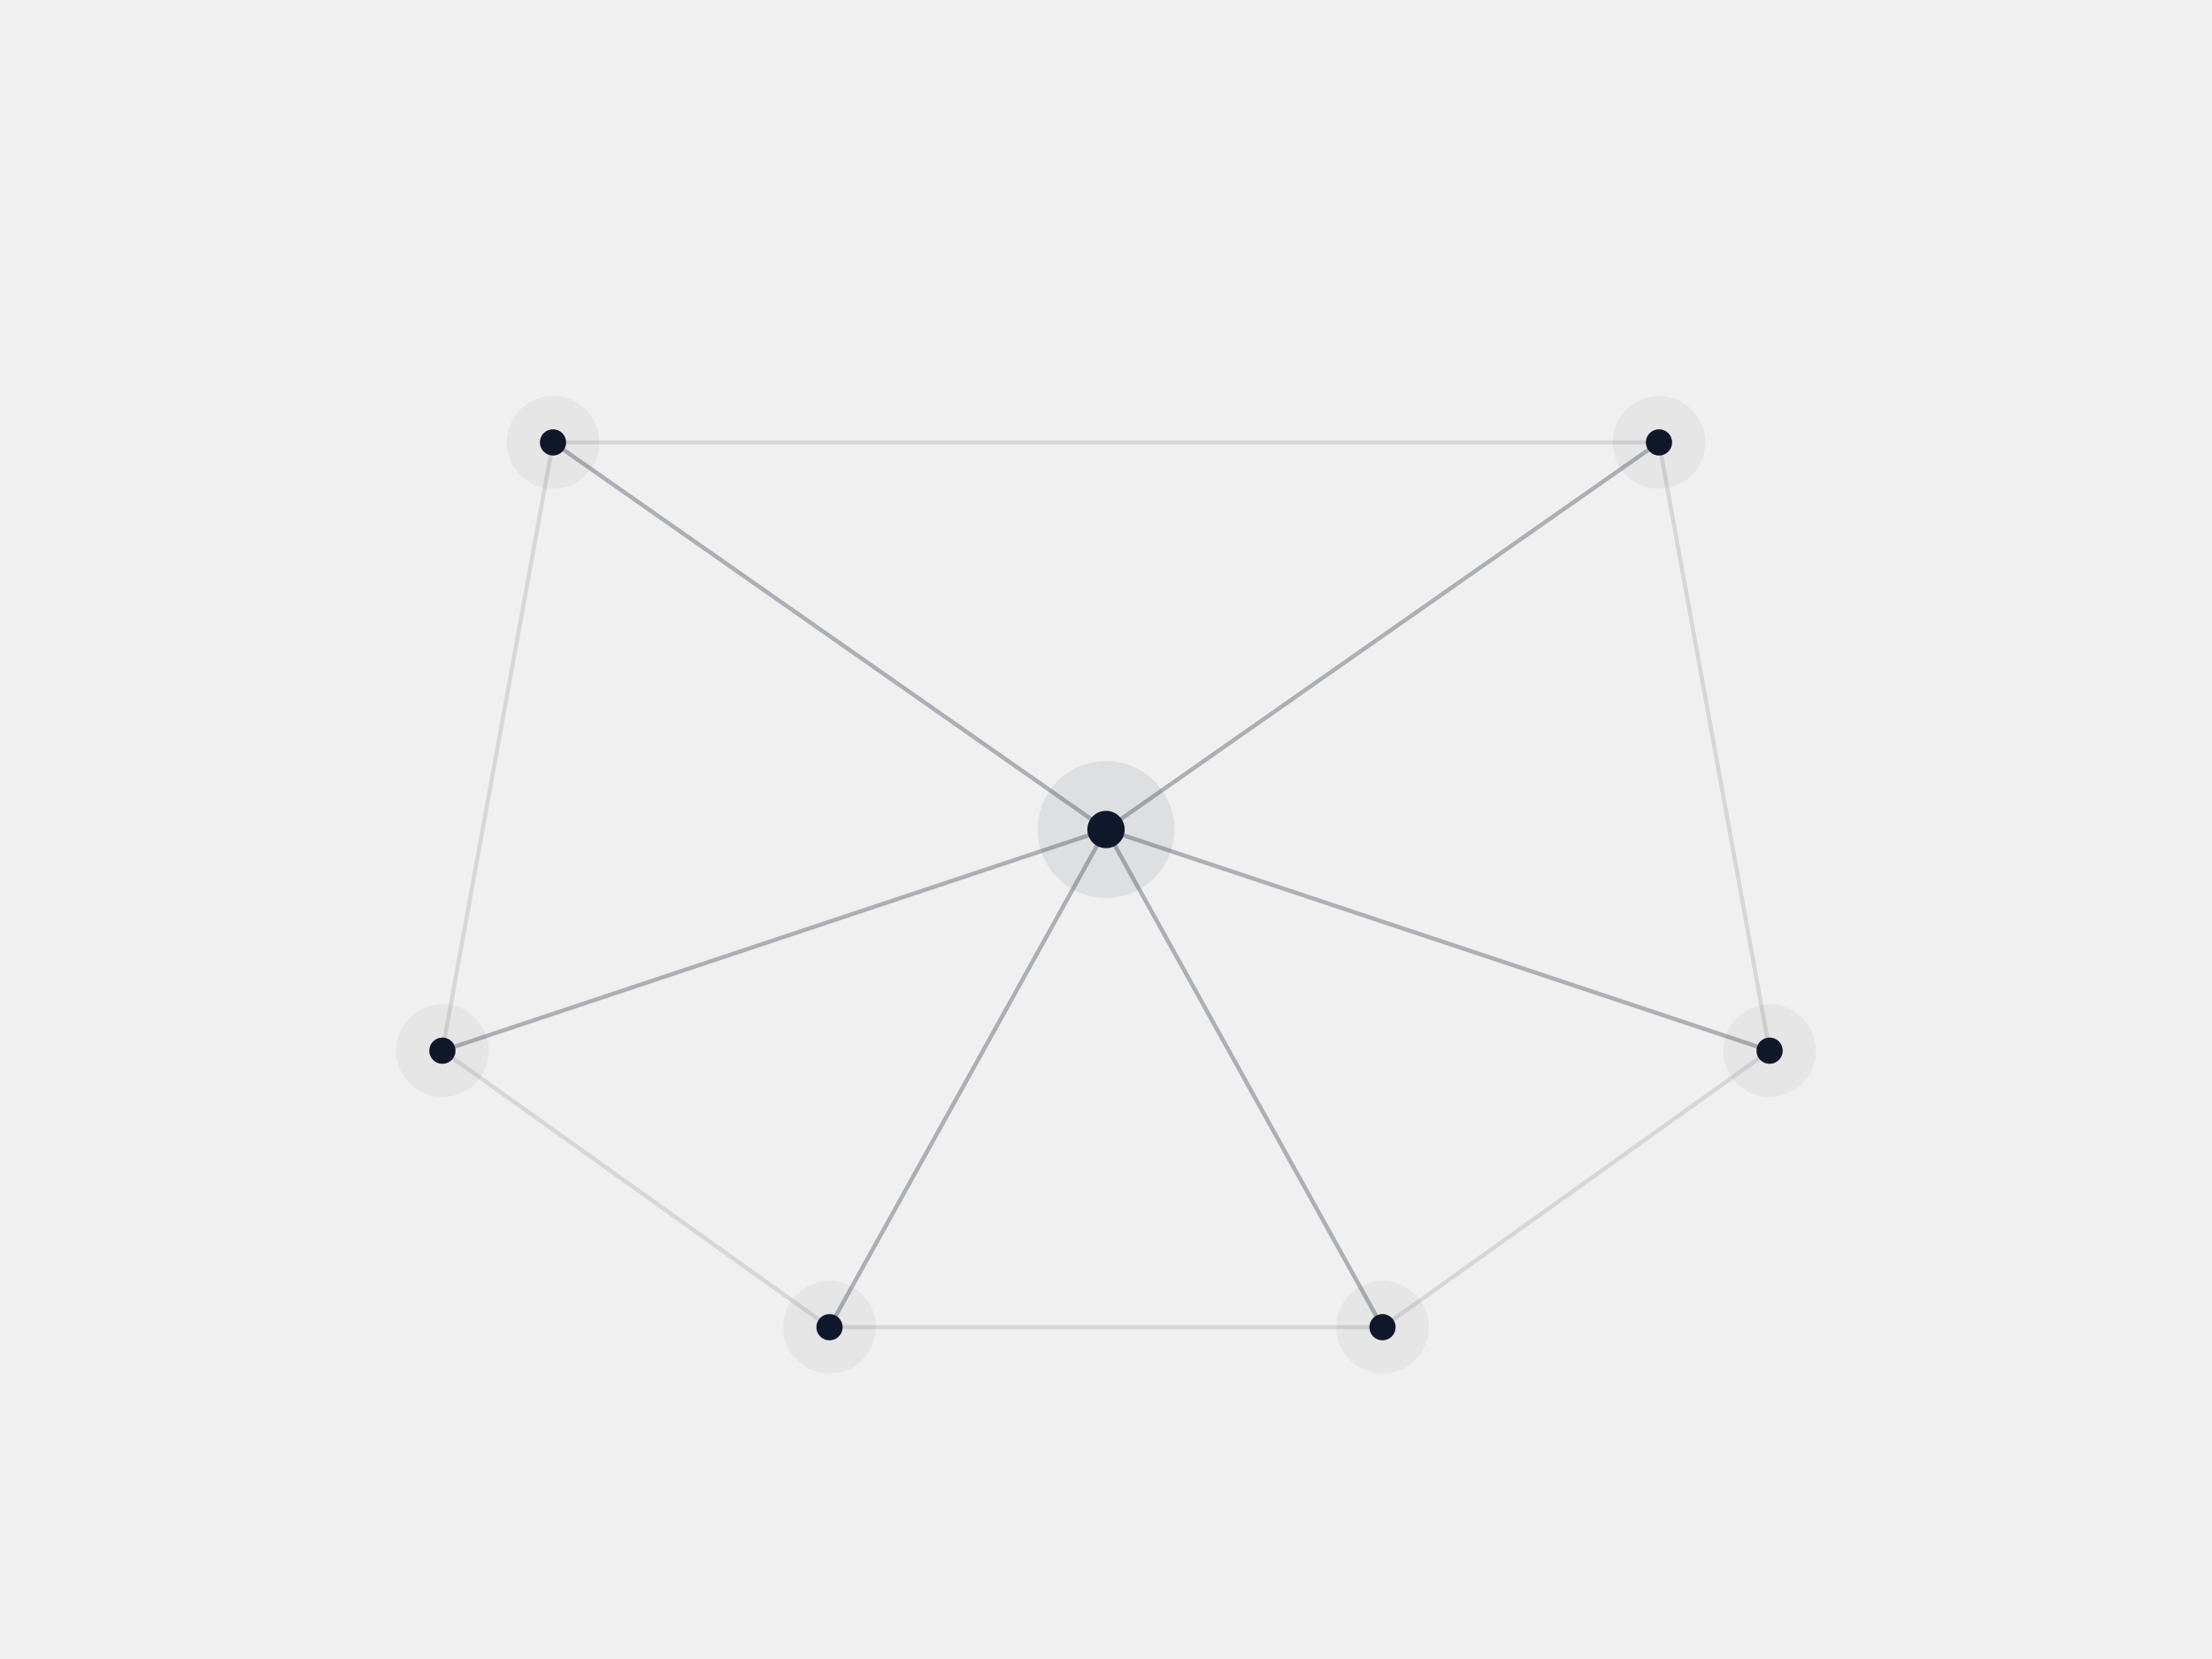
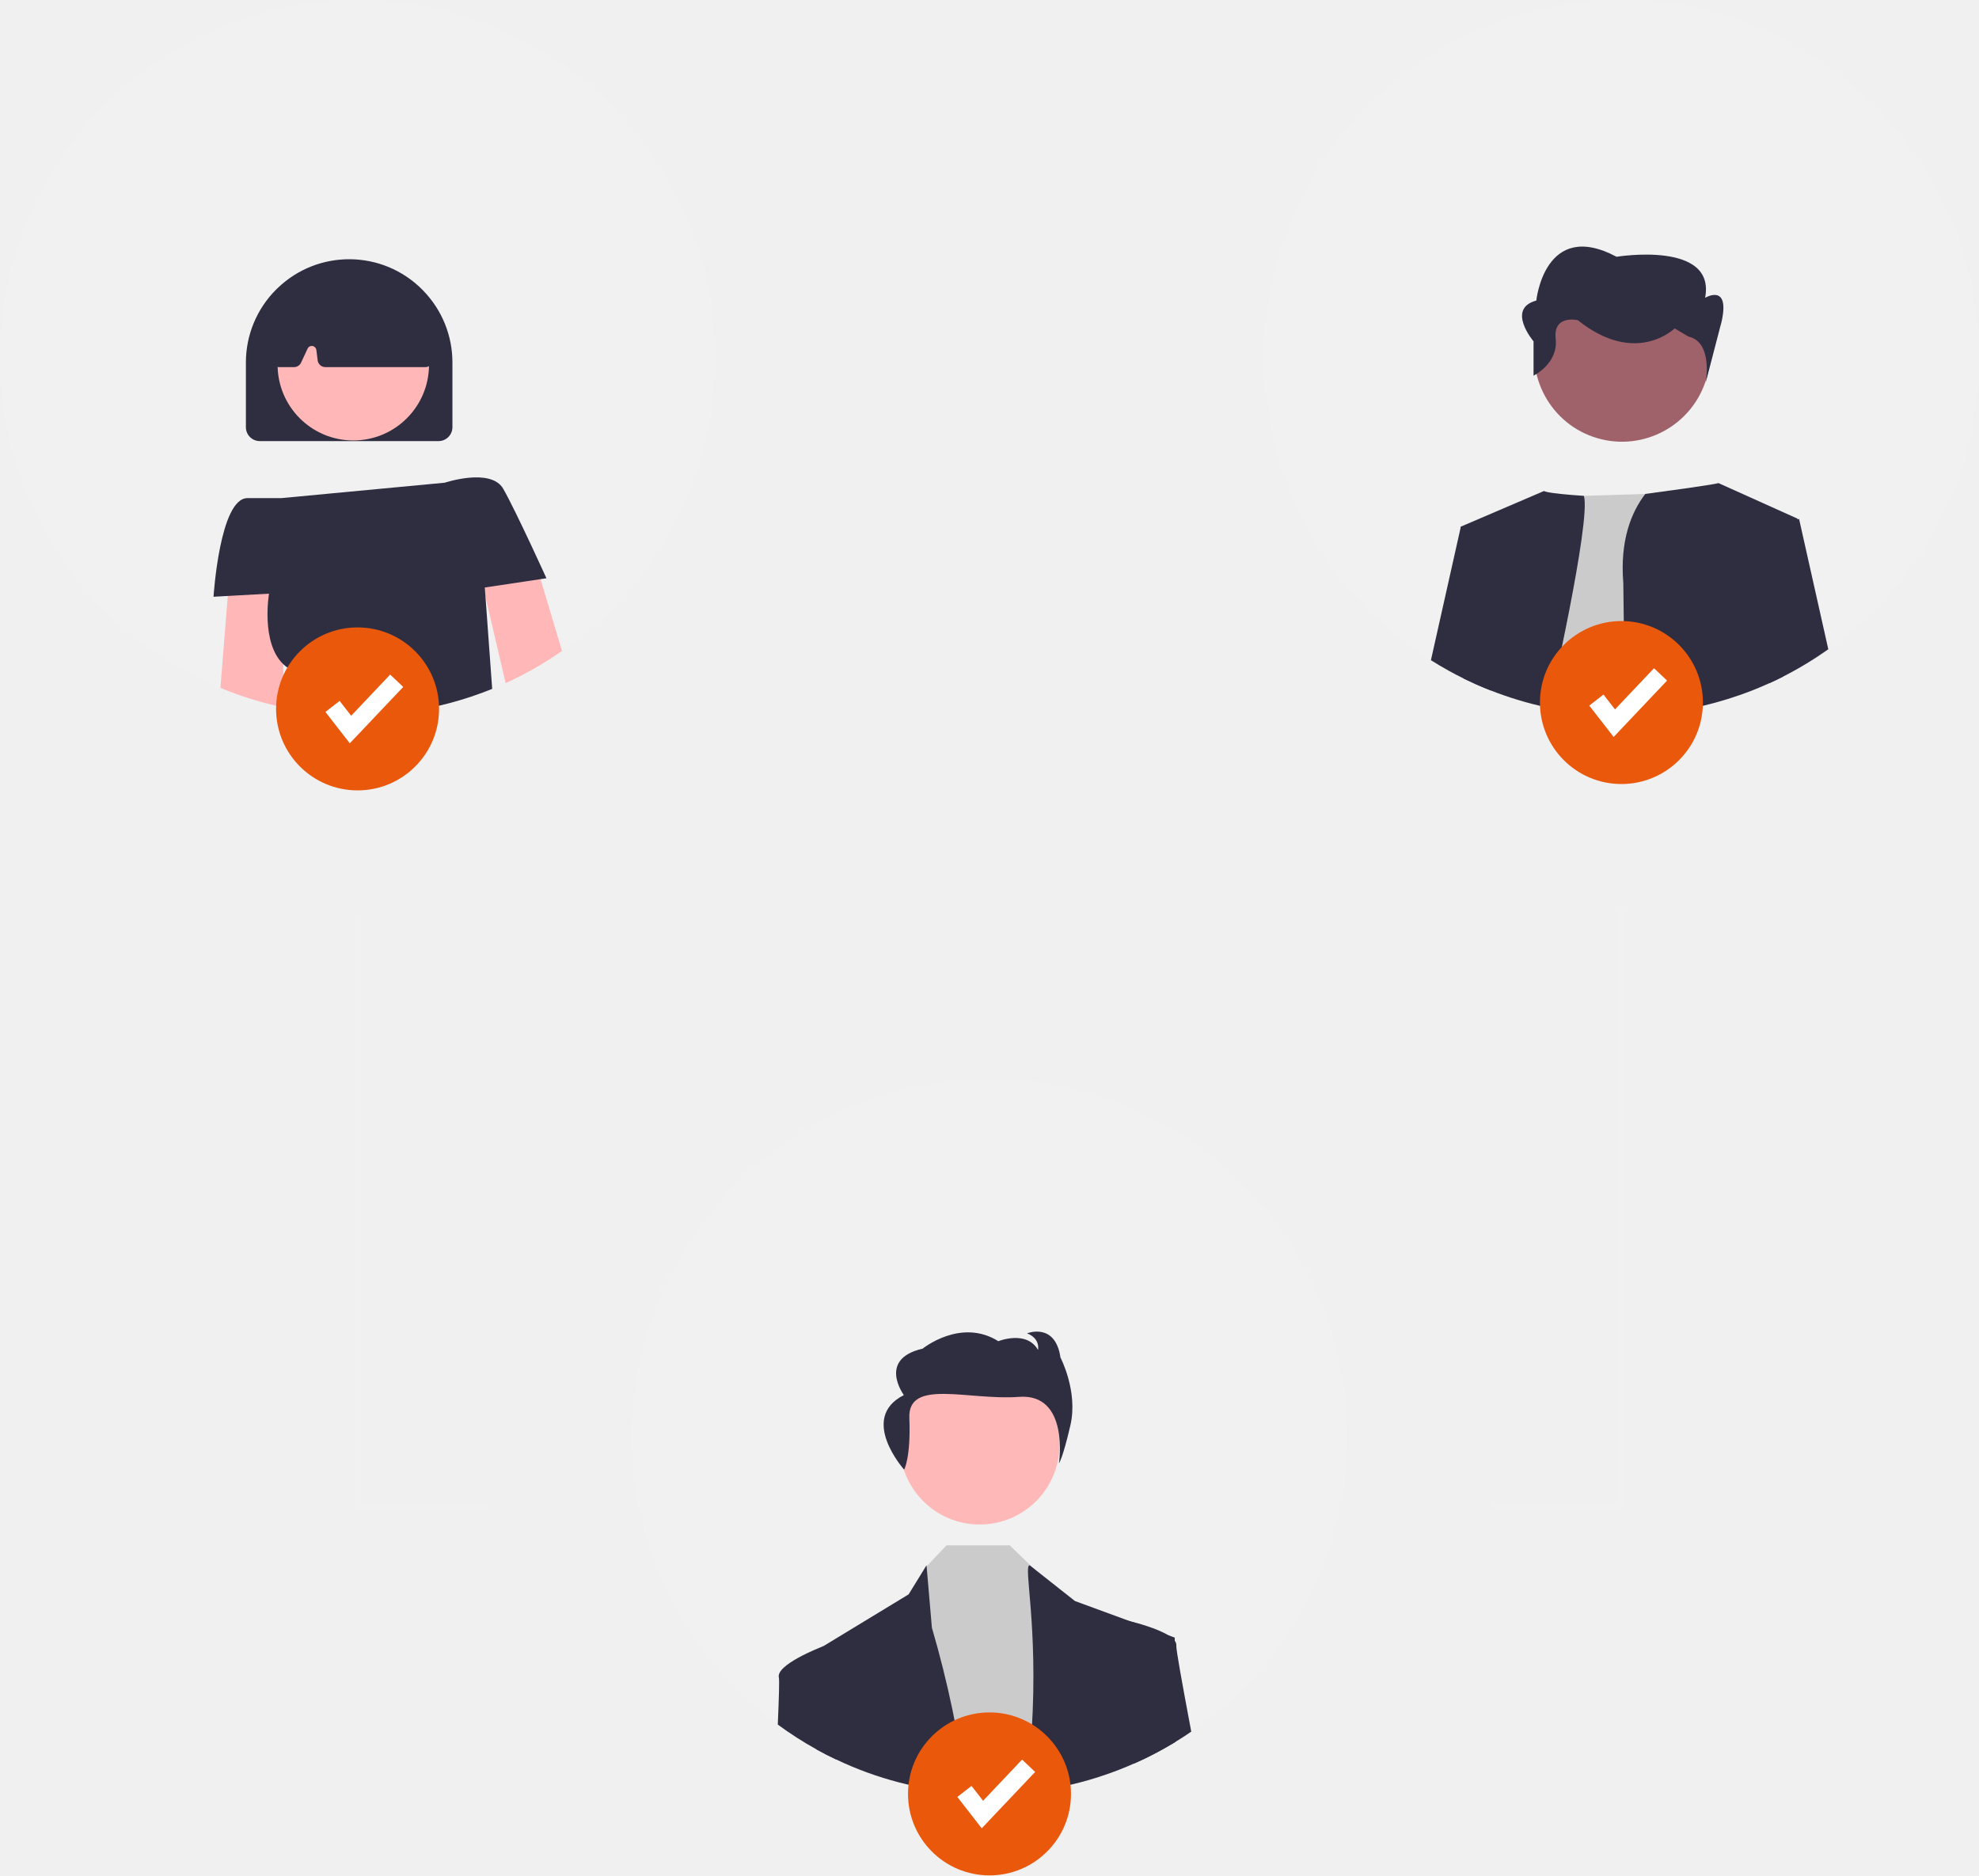
- <svg xmlns="http://www.w3.org/2000/svg" viewBox="0 0 800 600" fill="none" stroke="#0f172a" stroke-width="1.5" stroke-linecap="round">
-   <circle cx="400" cy="300" r="24" fill="#0f172a" opacity="0.08" />
-   <circle cx="400" cy="300" r="6" fill="#0f172a" />
-   <circle cx="200" cy="160" r="16" fill="#0f172a" opacity="0.05" />
-   <circle cx="200" cy="160" r="4" fill="#0f172a" />
-   <circle cx="600" cy="160" r="16" fill="#0f172a" opacity="0.05" />
-   <circle cx="600" cy="160" r="4" fill="#0f172a" />
-   <circle cx="160" cy="380" r="16" fill="#0f172a" opacity="0.05" />
-   <circle cx="160" cy="380" r="4" fill="#0f172a" />
-   <circle cx="640" cy="380" r="16" fill="#0f172a" opacity="0.05" />
-   <circle cx="640" cy="380" r="4" fill="#0f172a" />
-   <circle cx="300" cy="480" r="16" fill="#0f172a" opacity="0.05" />
-   <circle cx="300" cy="480" r="4" fill="#0f172a" />
-   <circle cx="500" cy="480" r="16" fill="#0f172a" opacity="0.05" />
-   <circle cx="500" cy="480" r="4" fill="#0f172a" />
-   <line x1="400" y1="300" x2="200" y2="160" opacity="0.3" />
-   <line x1="400" y1="300" x2="600" y2="160" opacity="0.3" />
-   <line x1="400" y1="300" x2="160" y2="380" opacity="0.3" />
-   <line x1="400" y1="300" x2="640" y2="380" opacity="0.3" />
-   <line x1="400" y1="300" x2="300" y2="480" opacity="0.3" />
-   <line x1="400" y1="300" x2="500" y2="480" opacity="0.3" />
-   <line x1="200" y1="160" x2="160" y2="380" opacity="0.12" />
-   <line x1="600" y1="160" x2="640" y2="380" opacity="0.12" />
-   <line x1="160" y1="380" x2="300" y2="480" opacity="0.12" />
-   <line x1="640" y1="380" x2="500" y2="480" opacity="0.12" />
-   <line x1="200" y1="160" x2="600" y2="160" opacity="0.12" />
-   <line x1="300" y1="480" x2="500" y2="480" opacity="0.12" />
+ <svg xmlns="http://www.w3.org/2000/svg" data-name="Layer 1" viewBox="0 0 642 608.421">
+   <path d="M511,261.79a115.853,115.853,0,0,1-49.69,95.19,114.45,114.45,0,0,1-13.55,8.15c-1.56.8-3.13,1.56-4.729,2.28-1.44.66-2.89,1.28-4.36,1.87a116.421,116.421,0,0,1-57.57,7.68q-5.07-.6-10.01-1.65c-.14-.03-.29-.06-.43-.09a113.319,113.319,0,0,1-20.15-6.27,116.012,116.012,0,1,1,160.49-107.16Z" fill="#f1f1f1" transform="translate(-279 -145.7897)" />
+   <path d="M416.36,240.14c-.1-.12-.21-.23-.32-.34a33.444,33.444,0,0,0-47.04-.48c-.07.06-.13.12-.19.18-.08.07-.15.14-.22.21a33.427,33.427,0,0,0-9.82,23.68v21a4.507,4.507,0,0,0,4.5,4.5h58a4.507,4.507,0,0,0,4.5-4.5v-21A33.348,33.348,0,0,0,416.36,240.14Z" fill="#2f2e41" transform="translate(-279 -145.7897)" />
+   <circle cx="114.614" cy="118.331" fill="#ffb7b7" r="24.561" />
+   <path d="M419.43,262.03l-2.9-20.26a2.537,2.537,0,0,0-.89-1.59,2.627,2.627,0,0,0-.53-.33c-14.85-6.95-29.91-6.95-44.76-.02a2.448,2.448,0,0,0-.55.35c-.06.05-.12.11-.18.17a2.532,2.532,0,0,0-.7,1.51l-1.94,20.29a2.505,2.505,0,0,0,.64,1.92,2.477,2.477,0,0,0,1.44.78,1.838,1.838,0,0,0,.41.04h4.92a2.523,2.523,0,0,0,2.27-1.44l2.13-4.56a1.494,1.494,0,0,1,2.84.45l.42,3.36a2.512,2.512,0,0,0,2.48,2.19H416.96a2.404,2.404,0,0,0,1.21-.32,2.532,2.532,0,0,0,.68-.54A2.506,2.506,0,0,0,419.43,262.03Z" fill="#2f2e41" transform="translate(-279 -145.7897)" />
+   <path d="M454.35,333.68l6.96,23.3a114.45,114.45,0,0,1-13.55,8.15c-1.56.8-3.13,1.56-4.729,2.28l-7.21-30.91-2.8-11.99,18-2Z" fill="#ffb7b7" transform="translate(-279 -145.7897)" />
+   <path d="M371.52,329.81l-.6,31.48-.26,13.93a113.319,113.319,0,0,1-20.15-6.27L352.9,339.13l.6-7.52Z" fill="#ffb7b7" transform="translate(-279 -145.7897)" />
+   <path d="M454.35,333.68l-18.08,2.71.22,2.97,2.18,29.92a116.421,116.421,0,0,1-57.57,7.68q-5.07-.6-10.01-1.65c1.48-6.22,2.76-11.82,1.18-12.92a11.979,11.979,0,0,1-1.35-1.1c-7.37-7.03-4.65-22.9-4.65-22.9L352.9,339.13l-4.63.26s2-32,11-32h11l53-5s15-5,19,2c2.1,3.67,5.84,11.45,8.93,18.03,2.8,5.98,5.07,10.97,5.07,10.97Z" fill="#2f2e41" transform="translate(-279 -145.7897)" />
+   <path d="M920.993,263.067a115.847,115.847,0,0,1-48.883,93.352c-.26.18-.53.37-.8.56-.28.2-.57.4-.86.59q-2.52,1.74-5.14,3.33-3.69,2.25-7.55,4.23c-.08.04-.17.08-.25.12q-2.219,1.14-4.479,2.16c-.05.02-.09.04-.14.06-.35.16-.72.33-1.08.48-2.79,1.24-5.64,2.37-8.54,3.37q-3.705,1.305-7.52,2.34a113.729,113.729,0,0,1-15.85,3.18,115.588,115.588,0,0,1-13.76.94c-.38.01-.76.01-1.14.01-2.51,0-5.01-.08-7.48-.24-2.16-.14-4.3-.33-6.42-.59-3.27-.39-6.5-.91-9.68-1.59-.14-.02-.28-.05-.42-.08-.11-.02-.23-.05-.34-.07-3.2-.67-6.35-1.49-9.44-2.43q-4.365-1.32-8.57-2.98c-.72-.28-1.43-.56-2.14-.86-1.77-.74-3.52-1.51-5.24-2.34-.5-.23-.99-.47-1.48-.71-1.66-.81-3.3-1.66-4.9-2.56q-2.895-1.605-5.69-3.37c-2.35-1.48-4.65-3.04-6.88-4.69a116.005,116.005,0,0,1,70.33-209.479C870.258,146.685,921.679,199.457,920.993,263.067Z" fill="#f1f1f1" transform="translate(-279 -145.7897)" />
+   <path d="M780.66,375.22c-3.2-.67-6.35-1.49-9.44-2.43l10.61-65.79,10.99-.34,19.93-.63,10.22-.32s7.25,31.86,12.78,67.95a113.729,113.729,0,0,1-15.85,3.18,115.588,115.588,0,0,1-13.76.94c-.38.01-.76.01-1.14.01-2.51,0-5.01-.08-7.48-.24-2.16-.14-4.3-.33-6.42-.59-3.27-.39-6.5-.91-9.68-1.59-.14-.02-.28-.05-.42-.08C780.89,375.27,780.77,375.24,780.66,375.22Z" fill="#cbcbcb" transform="translate(-279 -145.7897)" />
+   <path d="M781.42,375.37c-.14-.02-.28-.05-.42-.08-.11-.02-.23-.05-.34-.07-3.2-.67-6.35-1.49-9.44-2.43q-4.365-1.32-8.57-2.98c-.72-.28-1.43-.56-2.14-.86-1.77-.74-3.52-1.51-5.24-2.34-.5-.23-.99-.47-1.48-.71l-.88-49.26,27-11.57s.09.72,12.91,1.59C795.26,314.62,781.42,375.37,781.42,375.37Z" fill="#2f2e41" transform="translate(-279 -145.7897)" />
+   <path d="M862.12,314.31l-5.09,26.75.479,24.19q-2.219,1.14-4.479,2.16c-.05.02-.09.04-.14.06-.35.16-.72.33-1.08.48-2.79,1.24-5.64,2.37-8.54,3.37q-3.705,1.305-7.52,2.34a113.729,113.729,0,0,1-15.85,3.18,115.588,115.588,0,0,1-13.76.94l-.53-42.87c-1.12-13.82,2.59-22.96,7.14-28.88,24.25-3.24,23.71-3.53,23.71-3.53l25.71,11.57Z" fill="#2f2e41" transform="translate(-279 -145.7897)" />
+   <path d="M764.48,320.5l-1.83,49.31c-.72-.28-1.43-.56-2.14-.86-1.77-.74-3.52-1.51-5.24-2.34-.5-.23-.99-.47-1.48-.71-1.66-.81-3.3-1.66-4.9-2.56q-2.895-1.605-5.69-3.37l9.71-43.33Z" fill="#2f2e41" transform="translate(-279 -145.7897)" />
+   <path d="M872.11,356.42c-.26.18-.53.37-.8.56-.28.2-.57.4-.86.59q-2.52,1.74-5.14,3.33-3.69,2.25-7.55,4.23c-.08.04-.17.08-.25.12q-2.287,1.174-4.617,2.222l-.003-.002-1.83-49.48,11.06-3.68.51-.17Z" fill="#2f2e41" transform="translate(-279 -145.7897)" />
+   <ellipse cx="805.224" cy="260.493" fill="#9f616a" rx="28.603" ry="28.529" transform="translate(49.71201 814.1164) rotate(-73.65991)" />
+   <path d="M776.492,267.665V256.533s-8.977-10.572.898-13.236c0,0,2.693-26.632,26.032-14.204,0,0,32.316-5.326,28.725,13.316,0,0,8.079-4.867,5.386,7.561L832.325,269.991s2.515-13.224-5.564-15l-4.488-2.663s-12.567,12.428-31.418-2.663c0,0-8.079-1.928-7.181,6.061S776.492,267.665,776.492,267.665Z" fill="#2f2e41" transform="translate(-279 -145.7897)" />
+   <path d="M716,611.79a115.853,115.853,0,0,1-49.69,95.19c-.28.2-.57.4-.86.59q-2.52,1.74-5.14,3.33-3.69,2.25-7.55,4.23c-1.56.8-3.13,1.56-4.729,2.28-.4.18-.81.37-1.22.54-2.79,1.24-5.64,2.37-8.54,3.37a114.204,114.204,0,0,1-23.37,5.52,116.296,116.296,0,0,1-14.9.95c-2.51,0-5.01-.08-7.48-.24-2.16-.14-4.3-.33-6.42-.59-3.41-.41-6.78-.96-10.1-1.67-.11-.02-.23-.05-.34-.07a113.319,113.319,0,0,1-20.15-6.27c-1.77-.74-3.52-1.51-5.24-2.34q-3.255-1.53-6.38-3.27a116.009,116.009,0,1,1,172.11-101.55Z" fill="#f1f1f1" transform="translate(-279 -145.7897)" />
+   <circle cx="317.813" cy="468.686" fill="#ffb8b8" r="25.903" />
+   <path d="M586.1,726.96c-3.41-.41-6.78-.96-10.1-1.67l3.15-70.88.45-.47,6.45-6.81h20.51l7.57,7.33.64.63,16.19,15.51,7.31,50.72a114.204,114.204,0,0,1-23.37,5.52,116.296,116.296,0,0,1-14.9.95c-2.51,0-5.01-.08-7.48-.24C590.36,727.41,588.22,727.22,586.1,726.96Z" fill="#cbcbcb" transform="translate(-279 -145.7897)" />
+   <path d="M550.27,716.61q-3.255-1.53-6.38-3.27c-.21-19.2-.35-31.95-.35-31.95l2.44-1.49a.804.804,0,0,1,.09-.04l27.69-16.82,5.81-9.44.03.34,1.71,19.9a346.744,346.744,0,0,1,11.21,53.71c-2.16-.14-4.3-.33-6.42-.59-3.41-.41-6.78-.96-10.1-1.67-.11-.02-.23-.05-.34-.07a113.319,113.319,0,0,1-20.15-6.27C553.74,718.21,551.99,717.44,550.27,716.61Z" fill="#2f2e41" transform="translate(-279 -145.7897)" />
+   <path d="M638.27,721.32a114.204,114.204,0,0,1-23.37,5.52,91.267,91.267,0,0,1-1.21-19.55c2.16-34.53-2.82-53.69-.66-53.69l1.1.86,13.59,10.74,17.89,6.56h.01l12.31,4.51,2.17.8v1.03c.01,3.56.03,16.02.21,32.8q-3.69,2.25-7.55,4.23c-1.56.8-3.13,1.56-4.729,2.28-.4.18-.81.37-1.22.54C644.02,719.19,641.17,720.32,638.27,721.32Z" fill="#2f2e41" transform="translate(-279 -145.7897)" />
+   <path d="M572.308,622.58s2.201-3.865,1.689-16.776,19.15-5.609,35.578-6.841,12.951,21.556,12.951,21.556,1.185-1.355,3.723-12.353-3.224-21.958-3.224-21.958c-1.697-11.557-10.842-7.853-10.842-7.853,4.404,1.715,3.558,5.381,3.558,5.381-3.728-6.536-12.873-2.832-12.873-2.832-12.197-7.654-24.559,2.425-24.559,2.425-14.735,3.344-6.093,15.062-6.093,15.062C557.398,605.879,572.308,622.58,572.308,622.58Z" fill="#2f2e41" transform="translate(-279 -145.7897)" />
+   <path d="M531.32,705.28c.38-8.79.55-14.46.35-15.25-1.03-4.12,13.03-9.64,14.31-10.13a.804.804,0,0,1,.09-.04l2.86,1.53,1.34,35.22q-3.255-1.53-6.38-3.27A115.181,115.181,0,0,1,531.32,705.28Z" fill="#2f2e41" transform="translate(-279 -145.7897)" />
+   <path d="M660.31,710.9q-3.69,2.25-7.55,4.23c-1.56.8-3.13,1.56-4.729,2.28-.4.18-.81.37-1.22.54l-4.5-44.43,2.63-1.92s.24.06.67.16h.01c2.11.52,8.59,2.24,12.31,4.51a7.714,7.714,0,0,1,2.17,1.83,2.223,2.223,0,0,1,.51,1.58c-.12,1.16,1.88,12.16,4.84,27.89Q662.93,709.31,660.31,710.9Z" fill="#2f2e41" transform="translate(-279 -145.7897)" />
+   <polygon fill="#f1f1f1" points="158.016 489.633 115 489.633 115 296.788 117 296.788 117 487.633 158.016 487.633 158.016 489.633" />
+   <polygon fill="#f1f1f1" points="527.008 489.633 483.992 489.633 483.992 487.633 525.008 487.633 525.008 295 527.008 295 527.008 489.633" />
+   <circle cx="526" cy="227.921" fill="#EA580C" r="26.436" />
+   <polygon fill="#fff" points="523.481 239.081 515.568 228.907 520.17 225.328 523.916 230.145 536.573 216.785 540.805 220.794 523.481 239.081" />
+   <circle cx="116" cy="229.984" fill="#EA580C" r="26.436" />
+   <polygon fill="#fff" points="113.481 241.144 105.568 230.97 110.17 227.391 113.916 232.208 126.573 218.848 130.805 222.857 113.481 241.144" />
+   <circle cx="321" cy="581.984" fill="#EA580C" r="26.436" />
+   <polygon fill="#fff" points="318.481 593.144 310.568 582.97 315.17 579.391 318.916 584.208 331.573 570.848 335.805 574.857 318.481 593.144" />
</svg>
